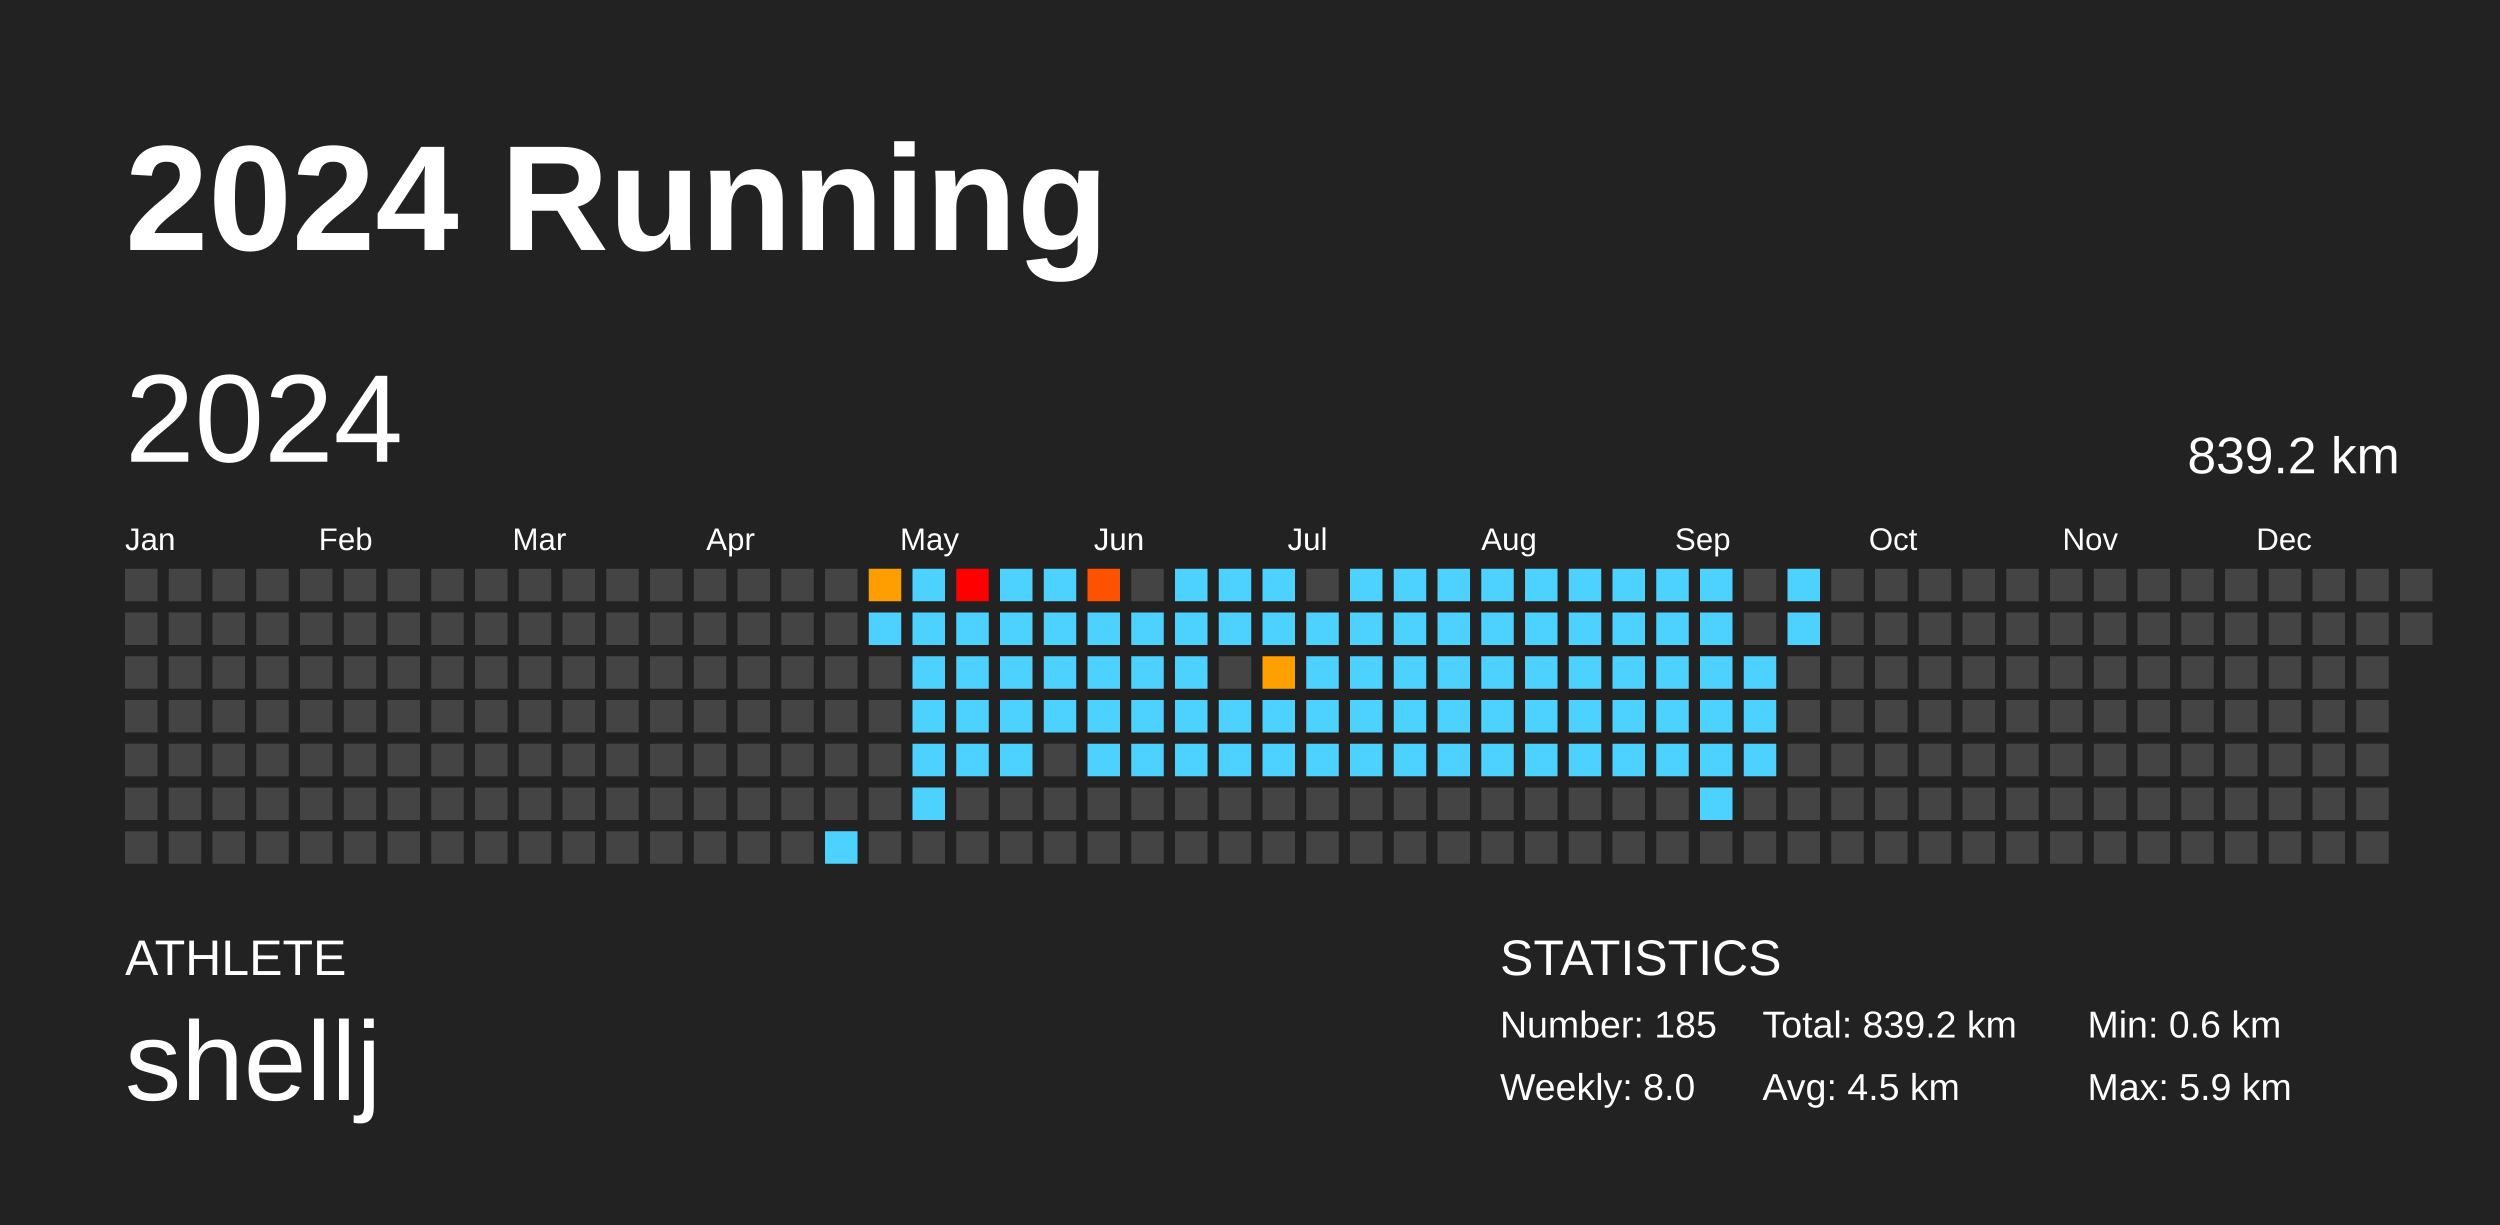
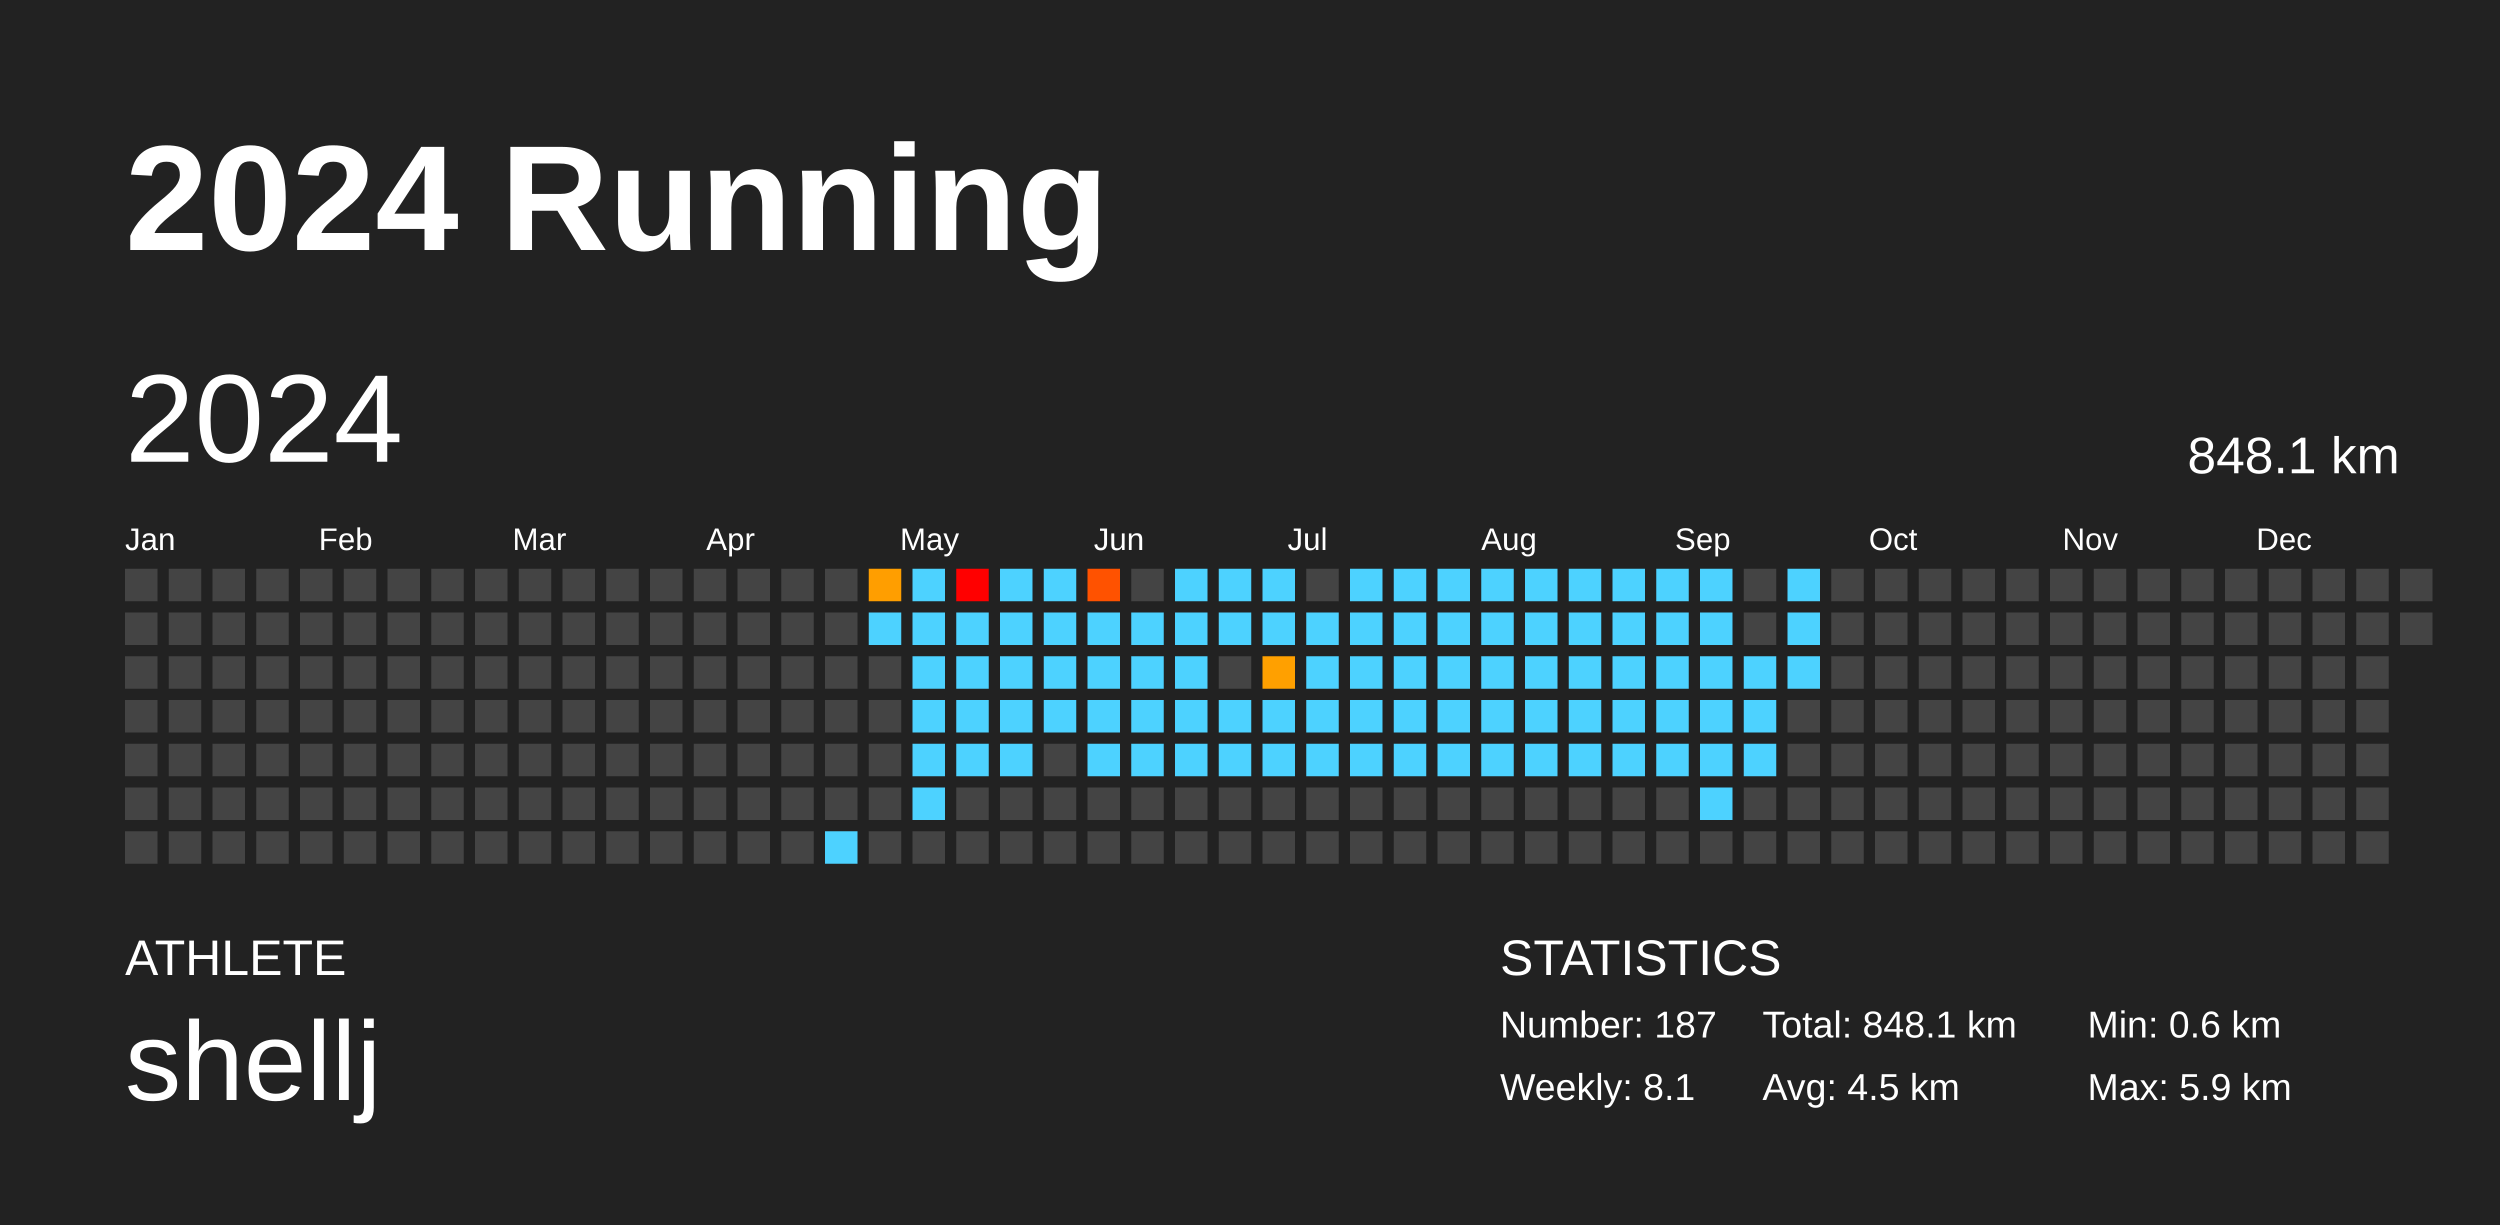
<svg xmlns="http://www.w3.org/2000/svg" baseProfile="full" height="98mm" version="1.1" viewBox="0,0,200,98" width="200mm">
  <defs />
  <rect fill="#222222" height="98" width="200" x="0" y="0" />
  <text fill="#FFFFFF" style="font-size:12px; font-family:Arial; font-weight:bold;" x="10" y="20">2024 Running</text>
  <text fill="#FFFFFF" style="font-size:4px; font-family:Arial" x="10" y="78">ATHLETE</text>
  <text fill="#FFFFFF" style="font-size:9px; font-family:Arial" x="10" y="88">shellj</text>
  <text fill="#FFFFFF" style="font-size:4px; font-family:Arial" x="120" y="78">STATISTICS</text>
-   <text fill="#FFFFFF" style="font-size:3px; font-family:Arial" x="120" y="83">Number: 185</text>
-   <text fill="#FFFFFF" style="font-size:3px; font-family:Arial" x="120" y="88">Weekly: 8.0</text>
-   <text fill="#FFFFFF" style="font-size:3px; font-family:Arial" x="141" y="83">Total: 839.2 km</text>
+   <text fill="#FFFFFF" style="font-size:3px; font-family:Arial" x="120" y="83">Number: 187</text>
+   <text fill="#FFFFFF" style="font-size:3px; font-family:Arial" x="120" y="88">Weekly: 8.1</text>
+   <text fill="#FFFFFF" style="font-size:3px; font-family:Arial" x="141" y="83">Total: 848.1 km</text>
  <text fill="#FFFFFF" style="font-size:3px; font-family:Arial" x="141" y="88">Avg: 4.5 km</text>
  <text fill="#FFFFFF" style="font-size:3px; font-family:Arial" x="167" y="83">Min: 0.6 km</text>
  <text fill="#FFFFFF" style="font-size:3px; font-family:Arial" x="167" y="88">Max: 5.9 km</text>
  <text dominant-baseline="hanging" fill="#FFFFFF" style="font-size:10.0px; font-family:Arial;" x="10" y="30">2024</text>
-   <text dominant-baseline="hanging" fill="#FFFFFF" style="font-size:4.125px; font-family:Arial;" x="175" y="35">839.2 km</text>
+   <text dominant-baseline="hanging" fill="#FFFFFF" style="font-size:4.125px; font-family:Arial;" x="175" y="35">848.1 km</text>
  <text fill="#FFFFFF" style="font-size:2.5px; font-family:Arial" x="10.0" y="44">Jan</text>
  <text fill="#FFFFFF" style="font-size:2.5px; font-family:Arial" x="25.5" y="44">Feb</text>
  <text fill="#FFFFFF" style="font-size:2.5px; font-family:Arial" x="41.0" y="44">Mar</text>
  <text fill="#FFFFFF" style="font-size:2.5px; font-family:Arial" x="56.5" y="44">Apr</text>
  <text fill="#FFFFFF" style="font-size:2.5px; font-family:Arial" x="72.0" y="44">May</text>
  <text fill="#FFFFFF" style="font-size:2.5px; font-family:Arial" x="87.5" y="44">Jun</text>
  <text fill="#FFFFFF" style="font-size:2.5px; font-family:Arial" x="103.0" y="44">Jul</text>
  <text fill="#FFFFFF" style="font-size:2.5px; font-family:Arial" x="118.5" y="44">Aug</text>
  <text fill="#FFFFFF" style="font-size:2.5px; font-family:Arial" x="134.0" y="44">Sep</text>
  <text fill="#FFFFFF" style="font-size:2.5px; font-family:Arial" x="149.5" y="44">Oct</text>
  <text fill="#FFFFFF" style="font-size:2.5px; font-family:Arial" x="165.0" y="44">Nov</text>
  <text fill="#FFFFFF" style="font-size:2.5px; font-family:Arial" x="180.5" y="44">Dec</text>
  <rect fill="#444444" height="2.6" width="2.6" x="10.0" y="45.5" />
  <rect fill="#444444" height="2.6" width="2.6" x="10.0" y="49.0" />
  <rect fill="#444444" height="2.6" width="2.6" x="10.0" y="52.5" />
  <rect fill="#444444" height="2.6" width="2.6" x="10.0" y="56.0" />
  <rect fill="#444444" height="2.6" width="2.6" x="10.0" y="59.5" />
  <rect fill="#444444" height="2.6" width="2.6" x="10.0" y="63.0" />
  <rect fill="#444444" height="2.6" width="2.6" x="10.0" y="66.5" />
  <rect fill="#444444" height="2.6" width="2.6" x="13.5" y="45.5" />
  <rect fill="#444444" height="2.6" width="2.6" x="13.5" y="49.0" />
  <rect fill="#444444" height="2.6" width="2.6" x="13.5" y="52.5" />
  <rect fill="#444444" height="2.6" width="2.6" x="13.5" y="56.0" />
  <rect fill="#444444" height="2.6" width="2.6" x="13.5" y="59.5" />
  <rect fill="#444444" height="2.6" width="2.6" x="13.5" y="63.0" />
  <rect fill="#444444" height="2.6" width="2.6" x="13.5" y="66.5" />
  <rect fill="#444444" height="2.6" width="2.6" x="17.0" y="45.5" />
  <rect fill="#444444" height="2.6" width="2.6" x="17.0" y="49.0" />
  <rect fill="#444444" height="2.6" width="2.6" x="17.0" y="52.5" />
  <rect fill="#444444" height="2.6" width="2.6" x="17.0" y="56.0" />
  <rect fill="#444444" height="2.6" width="2.6" x="17.0" y="59.5" />
  <rect fill="#444444" height="2.6" width="2.6" x="17.0" y="63.0" />
  <rect fill="#444444" height="2.6" width="2.6" x="17.0" y="66.5" />
  <rect fill="#444444" height="2.6" width="2.6" x="20.5" y="45.5" />
  <rect fill="#444444" height="2.6" width="2.6" x="20.5" y="49.0" />
  <rect fill="#444444" height="2.6" width="2.6" x="20.5" y="52.5" />
  <rect fill="#444444" height="2.6" width="2.6" x="20.5" y="56.0" />
  <rect fill="#444444" height="2.6" width="2.6" x="20.5" y="59.5" />
  <rect fill="#444444" height="2.6" width="2.6" x="20.5" y="63.0" />
  <rect fill="#444444" height="2.6" width="2.6" x="20.5" y="66.5" />
  <rect fill="#444444" height="2.6" width="2.6" x="24.0" y="45.5" />
  <rect fill="#444444" height="2.6" width="2.6" x="24.0" y="49.0" />
  <rect fill="#444444" height="2.6" width="2.6" x="24.0" y="52.5" />
  <rect fill="#444444" height="2.6" width="2.6" x="24.0" y="56.0" />
  <rect fill="#444444" height="2.6" width="2.6" x="24.0" y="59.5" />
  <rect fill="#444444" height="2.6" width="2.6" x="24.0" y="63.0" />
  <rect fill="#444444" height="2.6" width="2.6" x="24.0" y="66.5" />
  <rect fill="#444444" height="2.6" width="2.6" x="27.5" y="45.5" />
  <rect fill="#444444" height="2.6" width="2.6" x="27.5" y="49.0" />
  <rect fill="#444444" height="2.6" width="2.6" x="27.5" y="52.5" />
  <rect fill="#444444" height="2.6" width="2.6" x="27.5" y="56.0" />
  <rect fill="#444444" height="2.6" width="2.6" x="27.5" y="59.5" />
  <rect fill="#444444" height="2.6" width="2.6" x="27.5" y="63.0" />
  <rect fill="#444444" height="2.6" width="2.6" x="27.5" y="66.5" />
  <rect fill="#444444" height="2.6" width="2.6" x="31.0" y="45.5" />
  <rect fill="#444444" height="2.6" width="2.6" x="31.0" y="49.0" />
  <rect fill="#444444" height="2.6" width="2.6" x="31.0" y="52.5" />
  <rect fill="#444444" height="2.6" width="2.6" x="31.0" y="56.0" />
  <rect fill="#444444" height="2.6" width="2.6" x="31.0" y="59.5" />
  <rect fill="#444444" height="2.6" width="2.6" x="31.0" y="63.0" />
  <rect fill="#444444" height="2.6" width="2.6" x="31.0" y="66.5" />
  <rect fill="#444444" height="2.6" width="2.6" x="34.5" y="45.5" />
  <rect fill="#444444" height="2.6" width="2.6" x="34.5" y="49.0" />
  <rect fill="#444444" height="2.6" width="2.6" x="34.5" y="52.5" />
  <rect fill="#444444" height="2.6" width="2.6" x="34.5" y="56.0" />
  <rect fill="#444444" height="2.6" width="2.6" x="34.5" y="59.5" />
  <rect fill="#444444" height="2.6" width="2.6" x="34.5" y="63.0" />
  <rect fill="#444444" height="2.6" width="2.6" x="34.5" y="66.5" />
  <rect fill="#444444" height="2.6" width="2.6" x="38.0" y="45.5" />
  <rect fill="#444444" height="2.6" width="2.6" x="38.0" y="49.0" />
  <rect fill="#444444" height="2.6" width="2.6" x="38.0" y="52.5" />
  <rect fill="#444444" height="2.6" width="2.6" x="38.0" y="56.0" />
  <rect fill="#444444" height="2.6" width="2.6" x="38.0" y="59.5" />
  <rect fill="#444444" height="2.6" width="2.6" x="38.0" y="63.0" />
  <rect fill="#444444" height="2.6" width="2.6" x="38.0" y="66.5" />
  <rect fill="#444444" height="2.6" width="2.6" x="41.5" y="45.5" />
  <rect fill="#444444" height="2.6" width="2.6" x="41.5" y="49.0" />
  <rect fill="#444444" height="2.6" width="2.6" x="41.5" y="52.5" />
  <rect fill="#444444" height="2.6" width="2.6" x="41.5" y="56.0" />
  <rect fill="#444444" height="2.6" width="2.6" x="41.5" y="59.5" />
  <rect fill="#444444" height="2.6" width="2.6" x="41.5" y="63.0" />
  <rect fill="#444444" height="2.6" width="2.6" x="41.5" y="66.5" />
  <rect fill="#444444" height="2.6" width="2.6" x="45.0" y="45.5" />
  <rect fill="#444444" height="2.6" width="2.6" x="45.0" y="49.0" />
  <rect fill="#444444" height="2.6" width="2.6" x="45.0" y="52.5" />
  <rect fill="#444444" height="2.6" width="2.6" x="45.0" y="56.0" />
  <rect fill="#444444" height="2.6" width="2.6" x="45.0" y="59.5" />
  <rect fill="#444444" height="2.6" width="2.6" x="45.0" y="63.0" />
  <rect fill="#444444" height="2.6" width="2.6" x="45.0" y="66.5" />
  <rect fill="#444444" height="2.6" width="2.6" x="48.5" y="45.5" />
  <rect fill="#444444" height="2.6" width="2.6" x="48.5" y="49.0" />
  <rect fill="#444444" height="2.6" width="2.6" x="48.5" y="52.5" />
  <rect fill="#444444" height="2.6" width="2.6" x="48.5" y="56.0" />
  <rect fill="#444444" height="2.6" width="2.6" x="48.5" y="59.5" />
  <rect fill="#444444" height="2.6" width="2.6" x="48.5" y="63.0" />
  <rect fill="#444444" height="2.6" width="2.6" x="48.5" y="66.5" />
  <rect fill="#444444" height="2.6" width="2.6" x="52.0" y="45.5" />
  <rect fill="#444444" height="2.6" width="2.6" x="52.0" y="49.0" />
  <rect fill="#444444" height="2.6" width="2.6" x="52.0" y="52.5" />
  <rect fill="#444444" height="2.6" width="2.6" x="52.0" y="56.0" />
  <rect fill="#444444" height="2.6" width="2.6" x="52.0" y="59.5" />
  <rect fill="#444444" height="2.6" width="2.6" x="52.0" y="63.0" />
  <rect fill="#444444" height="2.6" width="2.6" x="52.0" y="66.5" />
  <rect fill="#444444" height="2.6" width="2.6" x="55.5" y="45.5" />
  <rect fill="#444444" height="2.6" width="2.6" x="55.5" y="49.0" />
  <rect fill="#444444" height="2.6" width="2.6" x="55.5" y="52.5" />
  <rect fill="#444444" height="2.6" width="2.6" x="55.5" y="56.0" />
  <rect fill="#444444" height="2.6" width="2.6" x="55.5" y="59.5" />
  <rect fill="#444444" height="2.6" width="2.6" x="55.5" y="63.0" />
  <rect fill="#444444" height="2.6" width="2.6" x="55.5" y="66.5" />
  <rect fill="#444444" height="2.6" width="2.6" x="59.0" y="45.5" />
  <rect fill="#444444" height="2.6" width="2.6" x="59.0" y="49.0" />
  <rect fill="#444444" height="2.6" width="2.6" x="59.0" y="52.5" />
  <rect fill="#444444" height="2.6" width="2.6" x="59.0" y="56.0" />
  <rect fill="#444444" height="2.6" width="2.6" x="59.0" y="59.5" />
  <rect fill="#444444" height="2.6" width="2.6" x="59.0" y="63.0" />
  <rect fill="#444444" height="2.6" width="2.6" x="59.0" y="66.5" />
  <rect fill="#444444" height="2.6" width="2.6" x="62.5" y="45.5" />
  <rect fill="#444444" height="2.6" width="2.6" x="62.5" y="49.0" />
  <rect fill="#444444" height="2.6" width="2.6" x="62.5" y="52.5" />
  <rect fill="#444444" height="2.6" width="2.6" x="62.5" y="56.0" />
  <rect fill="#444444" height="2.6" width="2.6" x="62.5" y="59.5" />
  <rect fill="#444444" height="2.6" width="2.6" x="62.5" y="63.0" />
  <rect fill="#444444" height="2.6" width="2.6" x="62.5" y="66.5" />
  <rect fill="#444444" height="2.6" width="2.6" x="66.0" y="45.5" />
  <rect fill="#444444" height="2.6" width="2.6" x="66.0" y="49.0" />
  <rect fill="#444444" height="2.6" width="2.6" x="66.0" y="52.5" />
  <rect fill="#444444" height="2.6" width="2.6" x="66.0" y="56.0" />
  <rect fill="#444444" height="2.6" width="2.6" x="66.0" y="59.5" />
  <rect fill="#444444" height="2.6" width="2.6" x="66.0" y="63.0" />
  <rect fill="#4dd2ff" height="2.6" width="2.6" x="66.0" y="66.5" />
  <rect fill="#ff9e00" height="2.6" width="2.6" x="69.5" y="45.5" />
  <rect fill="#4dd2ff" height="2.6" width="2.6" x="69.5" y="49.0" />
  <rect fill="#444444" height="2.6" width="2.6" x="69.5" y="52.5" />
  <rect fill="#444444" height="2.6" width="2.6" x="69.5" y="56.0" />
  <rect fill="#444444" height="2.6" width="2.6" x="69.5" y="59.5" />
  <rect fill="#444444" height="2.6" width="2.6" x="69.5" y="63.0" />
  <rect fill="#444444" height="2.6" width="2.6" x="69.5" y="66.5" />
  <rect fill="#4dd2ff" height="2.6" width="2.6" x="73.0" y="45.5" />
  <rect fill="#4dd2ff" height="2.6" width="2.6" x="73.0" y="49.0" />
  <rect fill="#4dd2ff" height="2.6" width="2.6" x="73.0" y="52.5" />
  <rect fill="#4dd2ff" height="2.6" width="2.6" x="73.0" y="56.0" />
  <rect fill="#4dd2ff" height="2.6" width="2.6" x="73.0" y="59.5" />
  <rect fill="#4dd2ff" height="2.6" width="2.6" x="73.0" y="63.0" />
  <rect fill="#444444" height="2.6" width="2.6" x="73.0" y="66.5" />
  <rect fill="red" height="2.6" width="2.6" x="76.5" y="45.5" />
  <rect fill="#4dd2ff" height="2.6" width="2.6" x="76.5" y="49.0" />
  <rect fill="#4dd2ff" height="2.6" width="2.6" x="76.5" y="52.5" />
  <rect fill="#4dd2ff" height="2.6" width="2.6" x="76.5" y="56.0" />
  <rect fill="#4dd2ff" height="2.6" width="2.6" x="76.5" y="59.5" />
  <rect fill="#444444" height="2.6" width="2.6" x="76.5" y="63.0" />
  <rect fill="#444444" height="2.6" width="2.6" x="76.5" y="66.5" />
  <rect fill="#4dd2ff" height="2.6" width="2.6" x="80.0" y="45.5" />
  <rect fill="#4dd2ff" height="2.6" width="2.6" x="80.0" y="49.0" />
  <rect fill="#4dd2ff" height="2.6" width="2.6" x="80.0" y="52.5" />
  <rect fill="#4dd2ff" height="2.6" width="2.6" x="80.0" y="56.0" />
  <rect fill="#4dd2ff" height="2.6" width="2.6" x="80.0" y="59.5" />
  <rect fill="#444444" height="2.6" width="2.6" x="80.0" y="63.0" />
  <rect fill="#444444" height="2.6" width="2.6" x="80.0" y="66.5" />
  <rect fill="#4dd2ff" height="2.6" width="2.6" x="83.5" y="45.5" />
  <rect fill="#4dd2ff" height="2.6" width="2.6" x="83.5" y="49.0" />
  <rect fill="#4dd2ff" height="2.6" width="2.6" x="83.5" y="52.5" />
  <rect fill="#4dd2ff" height="2.6" width="2.6" x="83.5" y="56.0" />
  <rect fill="#444444" height="2.6" width="2.6" x="83.5" y="59.5" />
  <rect fill="#444444" height="2.6" width="2.6" x="83.5" y="63.0" />
  <rect fill="#444444" height="2.6" width="2.6" x="83.5" y="66.5" />
  <rect fill="#ff5200" height="2.6" width="2.6" x="87.0" y="45.5" />
  <rect fill="#4dd2ff" height="2.6" width="2.6" x="87.0" y="49.0" />
  <rect fill="#4dd2ff" height="2.6" width="2.6" x="87.0" y="52.5" />
  <rect fill="#4dd2ff" height="2.6" width="2.6" x="87.0" y="56.0" />
  <rect fill="#4dd2ff" height="2.6" width="2.6" x="87.0" y="59.5" />
  <rect fill="#444444" height="2.6" width="2.6" x="87.0" y="63.0" />
  <rect fill="#444444" height="2.6" width="2.6" x="87.0" y="66.5" />
  <rect fill="#444444" height="2.6" width="2.6" x="90.5" y="45.5" />
  <rect fill="#4dd2ff" height="2.6" width="2.6" x="90.5" y="49.0" />
  <rect fill="#4dd2ff" height="2.6" width="2.6" x="90.5" y="52.5" />
  <rect fill="#4dd2ff" height="2.6" width="2.6" x="90.5" y="56.0" />
  <rect fill="#4dd2ff" height="2.6" width="2.6" x="90.5" y="59.5" />
  <rect fill="#444444" height="2.6" width="2.6" x="90.5" y="63.0" />
  <rect fill="#444444" height="2.6" width="2.6" x="90.5" y="66.5" />
  <rect fill="#4dd2ff" height="2.6" width="2.6" x="94.0" y="45.5" />
  <rect fill="#4dd2ff" height="2.6" width="2.6" x="94.0" y="49.0" />
  <rect fill="#4dd2ff" height="2.6" width="2.6" x="94.0" y="52.5" />
  <rect fill="#4dd2ff" height="2.6" width="2.6" x="94.0" y="56.0" />
  <rect fill="#4dd2ff" height="2.6" width="2.6" x="94.0" y="59.5" />
  <rect fill="#444444" height="2.6" width="2.6" x="94.0" y="63.0" />
  <rect fill="#444444" height="2.6" width="2.6" x="94.0" y="66.5" />
  <rect fill="#4dd2ff" height="2.6" width="2.6" x="97.5" y="45.5" />
  <rect fill="#4dd2ff" height="2.6" width="2.6" x="97.5" y="49.0" />
  <rect fill="#444444" height="2.6" width="2.6" x="97.5" y="52.5" />
  <rect fill="#4dd2ff" height="2.6" width="2.6" x="97.5" y="56.0" />
  <rect fill="#4dd2ff" height="2.6" width="2.6" x="97.5" y="59.5" />
  <rect fill="#444444" height="2.6" width="2.6" x="97.5" y="63.0" />
  <rect fill="#444444" height="2.6" width="2.6" x="97.5" y="66.5" />
  <rect fill="#4dd2ff" height="2.6" width="2.6" x="101.0" y="45.5" />
  <rect fill="#4dd2ff" height="2.6" width="2.6" x="101.0" y="49.0" />
  <rect fill="#ffa000" height="2.6" width="2.6" x="101.0" y="52.5" />
  <rect fill="#4dd2ff" height="2.6" width="2.6" x="101.0" y="56.0" />
  <rect fill="#4dd2ff" height="2.6" width="2.6" x="101.0" y="59.5" />
  <rect fill="#444444" height="2.6" width="2.6" x="101.0" y="63.0" />
  <rect fill="#444444" height="2.6" width="2.6" x="101.0" y="66.5" />
  <rect fill="#444444" height="2.6" width="2.6" x="104.5" y="45.5" />
  <rect fill="#4dd2ff" height="2.6" width="2.6" x="104.5" y="49.0" />
  <rect fill="#4dd2ff" height="2.6" width="2.6" x="104.5" y="52.5" />
  <rect fill="#4dd2ff" height="2.6" width="2.6" x="104.5" y="56.0" />
  <rect fill="#4dd2ff" height="2.6" width="2.6" x="104.5" y="59.5" />
  <rect fill="#444444" height="2.6" width="2.6" x="104.5" y="63.0" />
  <rect fill="#444444" height="2.6" width="2.6" x="104.5" y="66.5" />
  <rect fill="#4dd2ff" height="2.6" width="2.6" x="108.0" y="45.5" />
  <rect fill="#4dd2ff" height="2.6" width="2.6" x="108.0" y="49.0" />
  <rect fill="#4dd2ff" height="2.6" width="2.6" x="108.0" y="52.5" />
  <rect fill="#4dd2ff" height="2.6" width="2.6" x="108.0" y="56.0" />
  <rect fill="#4dd2ff" height="2.6" width="2.6" x="108.0" y="59.5" />
  <rect fill="#444444" height="2.6" width="2.6" x="108.0" y="63.0" />
  <rect fill="#444444" height="2.6" width="2.6" x="108.0" y="66.5" />
  <rect fill="#4dd2ff" height="2.6" width="2.6" x="111.5" y="45.5" />
  <rect fill="#4dd2ff" height="2.6" width="2.6" x="111.5" y="49.0" />
  <rect fill="#4dd2ff" height="2.6" width="2.6" x="111.5" y="52.5" />
  <rect fill="#4dd2ff" height="2.6" width="2.6" x="111.5" y="56.0" />
  <rect fill="#4dd2ff" height="2.6" width="2.6" x="111.5" y="59.5" />
  <rect fill="#444444" height="2.6" width="2.6" x="111.5" y="63.0" />
  <rect fill="#444444" height="2.6" width="2.6" x="111.5" y="66.5" />
  <rect fill="#4dd2ff" height="2.6" width="2.6" x="115.0" y="45.5" />
  <rect fill="#4dd2ff" height="2.6" width="2.6" x="115.0" y="49.0" />
  <rect fill="#4dd2ff" height="2.6" width="2.6" x="115.0" y="52.5" />
  <rect fill="#4dd2ff" height="2.6" width="2.6" x="115.0" y="56.0" />
  <rect fill="#4dd2ff" height="2.6" width="2.6" x="115.0" y="59.5" />
  <rect fill="#444444" height="2.6" width="2.6" x="115.0" y="63.0" />
  <rect fill="#444444" height="2.6" width="2.6" x="115.0" y="66.5" />
  <rect fill="#4dd2ff" height="2.6" width="2.6" x="118.5" y="45.5" />
  <rect fill="#4dd2ff" height="2.6" width="2.6" x="118.5" y="49.0" />
  <rect fill="#4dd2ff" height="2.6" width="2.6" x="118.5" y="52.5" />
  <rect fill="#4dd2ff" height="2.6" width="2.6" x="118.5" y="56.0" />
  <rect fill="#4dd2ff" height="2.6" width="2.6" x="118.5" y="59.5" />
  <rect fill="#444444" height="2.6" width="2.6" x="118.5" y="63.0" />
  <rect fill="#444444" height="2.6" width="2.6" x="118.5" y="66.5" />
  <rect fill="#4dd2ff" height="2.6" width="2.6" x="122.0" y="45.5" />
  <rect fill="#4dd2ff" height="2.6" width="2.6" x="122.0" y="49.0" />
  <rect fill="#4dd2ff" height="2.6" width="2.6" x="122.0" y="52.5" />
  <rect fill="#4dd2ff" height="2.6" width="2.6" x="122.0" y="56.0" />
  <rect fill="#4dd2ff" height="2.6" width="2.6" x="122.0" y="59.5" />
  <rect fill="#444444" height="2.6" width="2.6" x="122.0" y="63.0" />
  <rect fill="#444444" height="2.6" width="2.6" x="122.0" y="66.5" />
  <rect fill="#4dd2ff" height="2.6" width="2.6" x="125.5" y="45.5" />
  <rect fill="#4dd2ff" height="2.6" width="2.6" x="125.5" y="49.0" />
  <rect fill="#4dd2ff" height="2.6" width="2.6" x="125.5" y="52.5" />
  <rect fill="#4dd2ff" height="2.6" width="2.6" x="125.5" y="56.0" />
  <rect fill="#4dd2ff" height="2.6" width="2.6" x="125.5" y="59.5" />
  <rect fill="#444444" height="2.6" width="2.6" x="125.5" y="63.0" />
  <rect fill="#444444" height="2.6" width="2.6" x="125.5" y="66.5" />
  <rect fill="#4dd2ff" height="2.6" width="2.6" x="129.0" y="45.5" />
  <rect fill="#4dd2ff" height="2.6" width="2.6" x="129.0" y="49.0" />
  <rect fill="#4dd2ff" height="2.6" width="2.6" x="129.0" y="52.5" />
  <rect fill="#4dd2ff" height="2.6" width="2.6" x="129.0" y="56.0" />
  <rect fill="#4dd2ff" height="2.6" width="2.6" x="129.0" y="59.5" />
  <rect fill="#444444" height="2.6" width="2.6" x="129.0" y="63.0" />
  <rect fill="#444444" height="2.6" width="2.6" x="129.0" y="66.5" />
  <rect fill="#4dd2ff" height="2.6" width="2.6" x="132.5" y="45.5" />
  <rect fill="#4dd2ff" height="2.6" width="2.6" x="132.5" y="49.0" />
  <rect fill="#4dd2ff" height="2.6" width="2.6" x="132.5" y="52.5" />
  <rect fill="#4dd2ff" height="2.6" width="2.6" x="132.5" y="56.0" />
  <rect fill="#4dd2ff" height="2.6" width="2.6" x="132.5" y="59.5" />
  <rect fill="#444444" height="2.6" width="2.6" x="132.5" y="63.0" />
  <rect fill="#444444" height="2.6" width="2.6" x="132.5" y="66.5" />
  <rect fill="#4dd2ff" height="2.6" width="2.6" x="136.0" y="45.5" />
  <rect fill="#4dd2ff" height="2.6" width="2.6" x="136.0" y="49.0" />
  <rect fill="#4dd2ff" height="2.6" width="2.6" x="136.0" y="52.5" />
  <rect fill="#4dd2ff" height="2.6" width="2.6" x="136.0" y="56.0" />
  <rect fill="#4dd2ff" height="2.6" width="2.6" x="136.0" y="59.5" />
  <rect fill="#4dd2ff" height="2.6" width="2.6" x="136.0" y="63.0" />
  <rect fill="#444444" height="2.6" width="2.6" x="136.0" y="66.5" />
  <rect fill="#444444" height="2.6" width="2.6" x="139.5" y="45.5" />
  <rect fill="#444444" height="2.6" width="2.6" x="139.5" y="49.0" />
  <rect fill="#4dd2ff" height="2.6" width="2.6" x="139.5" y="52.5" />
  <rect fill="#4dd2ff" height="2.6" width="2.6" x="139.5" y="56.0" />
  <rect fill="#4dd2ff" height="2.6" width="2.6" x="139.5" y="59.5" />
  <rect fill="#444444" height="2.6" width="2.6" x="139.5" y="63.0" />
  <rect fill="#444444" height="2.6" width="2.6" x="139.5" y="66.5" />
  <rect fill="#4dd2ff" height="2.6" width="2.6" x="143.0" y="45.5" />
  <rect fill="#4dd2ff" height="2.6" width="2.6" x="143.0" y="49.0" />
-   <rect fill="#444444" height="2.6" width="2.6" x="143.0" y="52.5" />
+   <rect fill="#4dd2ff" height="2.6" width="2.6" x="143.0" y="52.5" />
  <rect fill="#444444" height="2.6" width="2.6" x="143.0" y="56.0" />
  <rect fill="#444444" height="2.6" width="2.6" x="143.0" y="59.5" />
  <rect fill="#444444" height="2.6" width="2.6" x="143.0" y="63.0" />
  <rect fill="#444444" height="2.6" width="2.6" x="143.0" y="66.5" />
  <rect fill="#444444" height="2.6" width="2.6" x="146.5" y="45.5" />
  <rect fill="#444444" height="2.6" width="2.6" x="146.5" y="49.0" />
  <rect fill="#444444" height="2.6" width="2.6" x="146.5" y="52.5" />
  <rect fill="#444444" height="2.6" width="2.6" x="146.5" y="56.0" />
  <rect fill="#444444" height="2.6" width="2.6" x="146.5" y="59.5" />
  <rect fill="#444444" height="2.6" width="2.6" x="146.5" y="63.0" />
  <rect fill="#444444" height="2.6" width="2.6" x="146.5" y="66.5" />
  <rect fill="#444444" height="2.6" width="2.6" x="150.0" y="45.5" />
  <rect fill="#444444" height="2.6" width="2.6" x="150.0" y="49.0" />
  <rect fill="#444444" height="2.6" width="2.6" x="150.0" y="52.5" />
  <rect fill="#444444" height="2.6" width="2.6" x="150.0" y="56.0" />
  <rect fill="#444444" height="2.6" width="2.6" x="150.0" y="59.5" />
  <rect fill="#444444" height="2.6" width="2.6" x="150.0" y="63.0" />
  <rect fill="#444444" height="2.6" width="2.6" x="150.0" y="66.5" />
  <rect fill="#444444" height="2.6" width="2.6" x="153.5" y="45.5" />
  <rect fill="#444444" height="2.6" width="2.6" x="153.5" y="49.0" />
  <rect fill="#444444" height="2.6" width="2.6" x="153.5" y="52.5" />
  <rect fill="#444444" height="2.6" width="2.6" x="153.5" y="56.0" />
  <rect fill="#444444" height="2.6" width="2.6" x="153.5" y="59.5" />
  <rect fill="#444444" height="2.6" width="2.6" x="153.5" y="63.0" />
  <rect fill="#444444" height="2.6" width="2.6" x="153.5" y="66.5" />
  <rect fill="#444444" height="2.6" width="2.6" x="157.0" y="45.5" />
  <rect fill="#444444" height="2.6" width="2.6" x="157.0" y="49.0" />
  <rect fill="#444444" height="2.6" width="2.6" x="157.0" y="52.5" />
  <rect fill="#444444" height="2.6" width="2.6" x="157.0" y="56.0" />
  <rect fill="#444444" height="2.6" width="2.6" x="157.0" y="59.5" />
  <rect fill="#444444" height="2.6" width="2.6" x="157.0" y="63.0" />
  <rect fill="#444444" height="2.6" width="2.6" x="157.0" y="66.5" />
  <rect fill="#444444" height="2.6" width="2.6" x="160.5" y="45.5" />
  <rect fill="#444444" height="2.6" width="2.6" x="160.5" y="49.0" />
  <rect fill="#444444" height="2.6" width="2.6" x="160.5" y="52.5" />
  <rect fill="#444444" height="2.6" width="2.6" x="160.5" y="56.0" />
  <rect fill="#444444" height="2.6" width="2.6" x="160.5" y="59.5" />
  <rect fill="#444444" height="2.6" width="2.6" x="160.5" y="63.0" />
  <rect fill="#444444" height="2.6" width="2.6" x="160.5" y="66.5" />
  <rect fill="#444444" height="2.6" width="2.6" x="164.0" y="45.5" />
  <rect fill="#444444" height="2.6" width="2.6" x="164.0" y="49.0" />
  <rect fill="#444444" height="2.6" width="2.6" x="164.0" y="52.5" />
  <rect fill="#444444" height="2.6" width="2.6" x="164.0" y="56.0" />
  <rect fill="#444444" height="2.6" width="2.6" x="164.0" y="59.5" />
  <rect fill="#444444" height="2.6" width="2.6" x="164.0" y="63.0" />
  <rect fill="#444444" height="2.6" width="2.6" x="164.0" y="66.5" />
  <rect fill="#444444" height="2.6" width="2.6" x="167.5" y="45.5" />
  <rect fill="#444444" height="2.6" width="2.6" x="167.5" y="49.0" />
  <rect fill="#444444" height="2.6" width="2.6" x="167.5" y="52.5" />
  <rect fill="#444444" height="2.6" width="2.6" x="167.5" y="56.0" />
  <rect fill="#444444" height="2.6" width="2.6" x="167.5" y="59.5" />
  <rect fill="#444444" height="2.6" width="2.6" x="167.5" y="63.0" />
  <rect fill="#444444" height="2.6" width="2.6" x="167.5" y="66.5" />
  <rect fill="#444444" height="2.6" width="2.6" x="171.0" y="45.5" />
  <rect fill="#444444" height="2.6" width="2.6" x="171.0" y="49.0" />
  <rect fill="#444444" height="2.6" width="2.6" x="171.0" y="52.5" />
  <rect fill="#444444" height="2.6" width="2.6" x="171.0" y="56.0" />
  <rect fill="#444444" height="2.6" width="2.6" x="171.0" y="59.5" />
  <rect fill="#444444" height="2.6" width="2.6" x="171.0" y="63.0" />
  <rect fill="#444444" height="2.6" width="2.6" x="171.0" y="66.5" />
  <rect fill="#444444" height="2.6" width="2.6" x="174.5" y="45.5" />
  <rect fill="#444444" height="2.6" width="2.6" x="174.5" y="49.0" />
  <rect fill="#444444" height="2.6" width="2.6" x="174.5" y="52.5" />
  <rect fill="#444444" height="2.6" width="2.6" x="174.5" y="56.0" />
  <rect fill="#444444" height="2.6" width="2.6" x="174.5" y="59.5" />
  <rect fill="#444444" height="2.6" width="2.6" x="174.5" y="63.0" />
  <rect fill="#444444" height="2.6" width="2.6" x="174.5" y="66.5" />
  <rect fill="#444444" height="2.6" width="2.6" x="178.0" y="45.5" />
  <rect fill="#444444" height="2.6" width="2.6" x="178.0" y="49.0" />
  <rect fill="#444444" height="2.6" width="2.6" x="178.0" y="52.5" />
  <rect fill="#444444" height="2.6" width="2.6" x="178.0" y="56.0" />
  <rect fill="#444444" height="2.6" width="2.6" x="178.0" y="59.5" />
  <rect fill="#444444" height="2.6" width="2.6" x="178.0" y="63.0" />
  <rect fill="#444444" height="2.6" width="2.6" x="178.0" y="66.5" />
  <rect fill="#444444" height="2.6" width="2.6" x="181.5" y="45.5" />
  <rect fill="#444444" height="2.6" width="2.6" x="181.5" y="49.0" />
  <rect fill="#444444" height="2.6" width="2.6" x="181.5" y="52.5" />
  <rect fill="#444444" height="2.6" width="2.6" x="181.5" y="56.0" />
  <rect fill="#444444" height="2.6" width="2.6" x="181.5" y="59.5" />
  <rect fill="#444444" height="2.6" width="2.6" x="181.5" y="63.0" />
  <rect fill="#444444" height="2.6" width="2.6" x="181.5" y="66.5" />
  <rect fill="#444444" height="2.6" width="2.6" x="185.0" y="45.5" />
  <rect fill="#444444" height="2.6" width="2.6" x="185.0" y="49.0" />
  <rect fill="#444444" height="2.6" width="2.6" x="185.0" y="52.5" />
  <rect fill="#444444" height="2.6" width="2.6" x="185.0" y="56.0" />
  <rect fill="#444444" height="2.6" width="2.6" x="185.0" y="59.5" />
  <rect fill="#444444" height="2.6" width="2.6" x="185.0" y="63.0" />
  <rect fill="#444444" height="2.6" width="2.6" x="185.0" y="66.5" />
  <rect fill="#444444" height="2.6" width="2.6" x="188.5" y="45.5" />
  <rect fill="#444444" height="2.6" width="2.6" x="188.5" y="49.0" />
  <rect fill="#444444" height="2.6" width="2.6" x="188.5" y="52.5" />
  <rect fill="#444444" height="2.6" width="2.6" x="188.5" y="56.0" />
  <rect fill="#444444" height="2.6" width="2.6" x="188.5" y="59.5" />
  <rect fill="#444444" height="2.6" width="2.6" x="188.5" y="63.0" />
  <rect fill="#444444" height="2.6" width="2.6" x="188.5" y="66.5" />
  <rect fill="#444444" height="2.6" width="2.6" x="192.0" y="45.5" />
  <rect fill="#444444" height="2.6" width="2.6" x="192.0" y="49.0" />
</svg>
